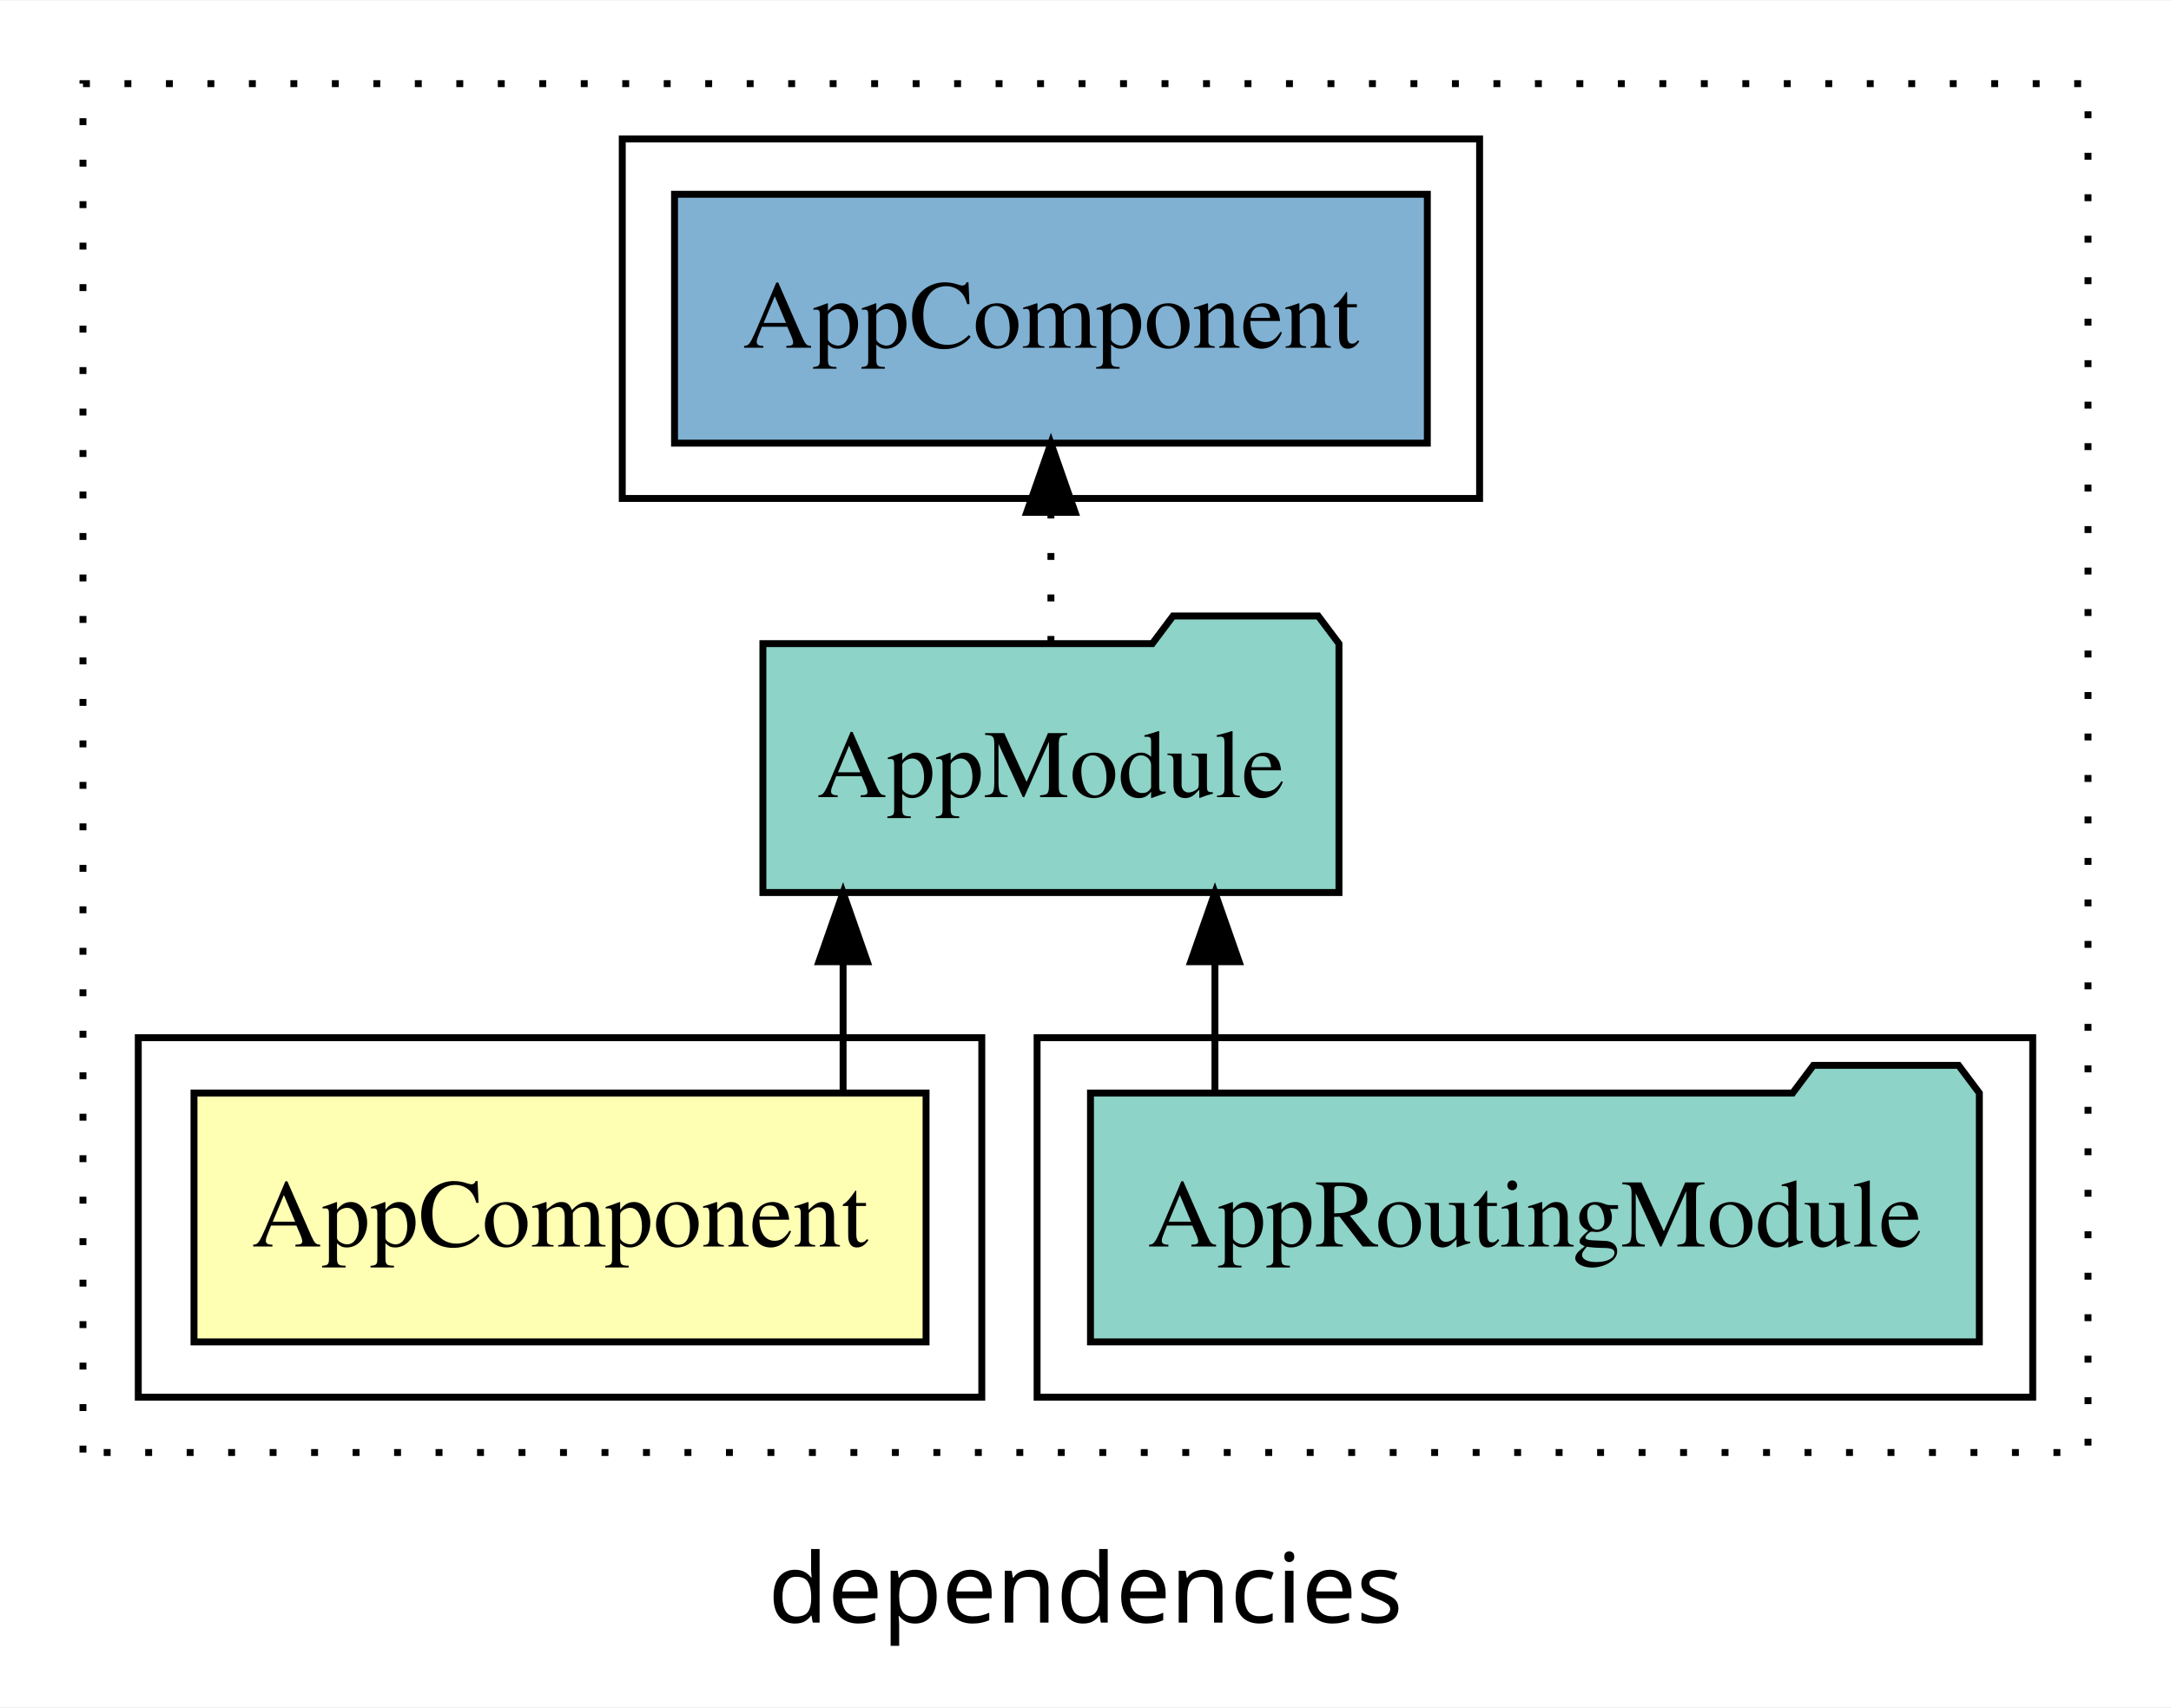
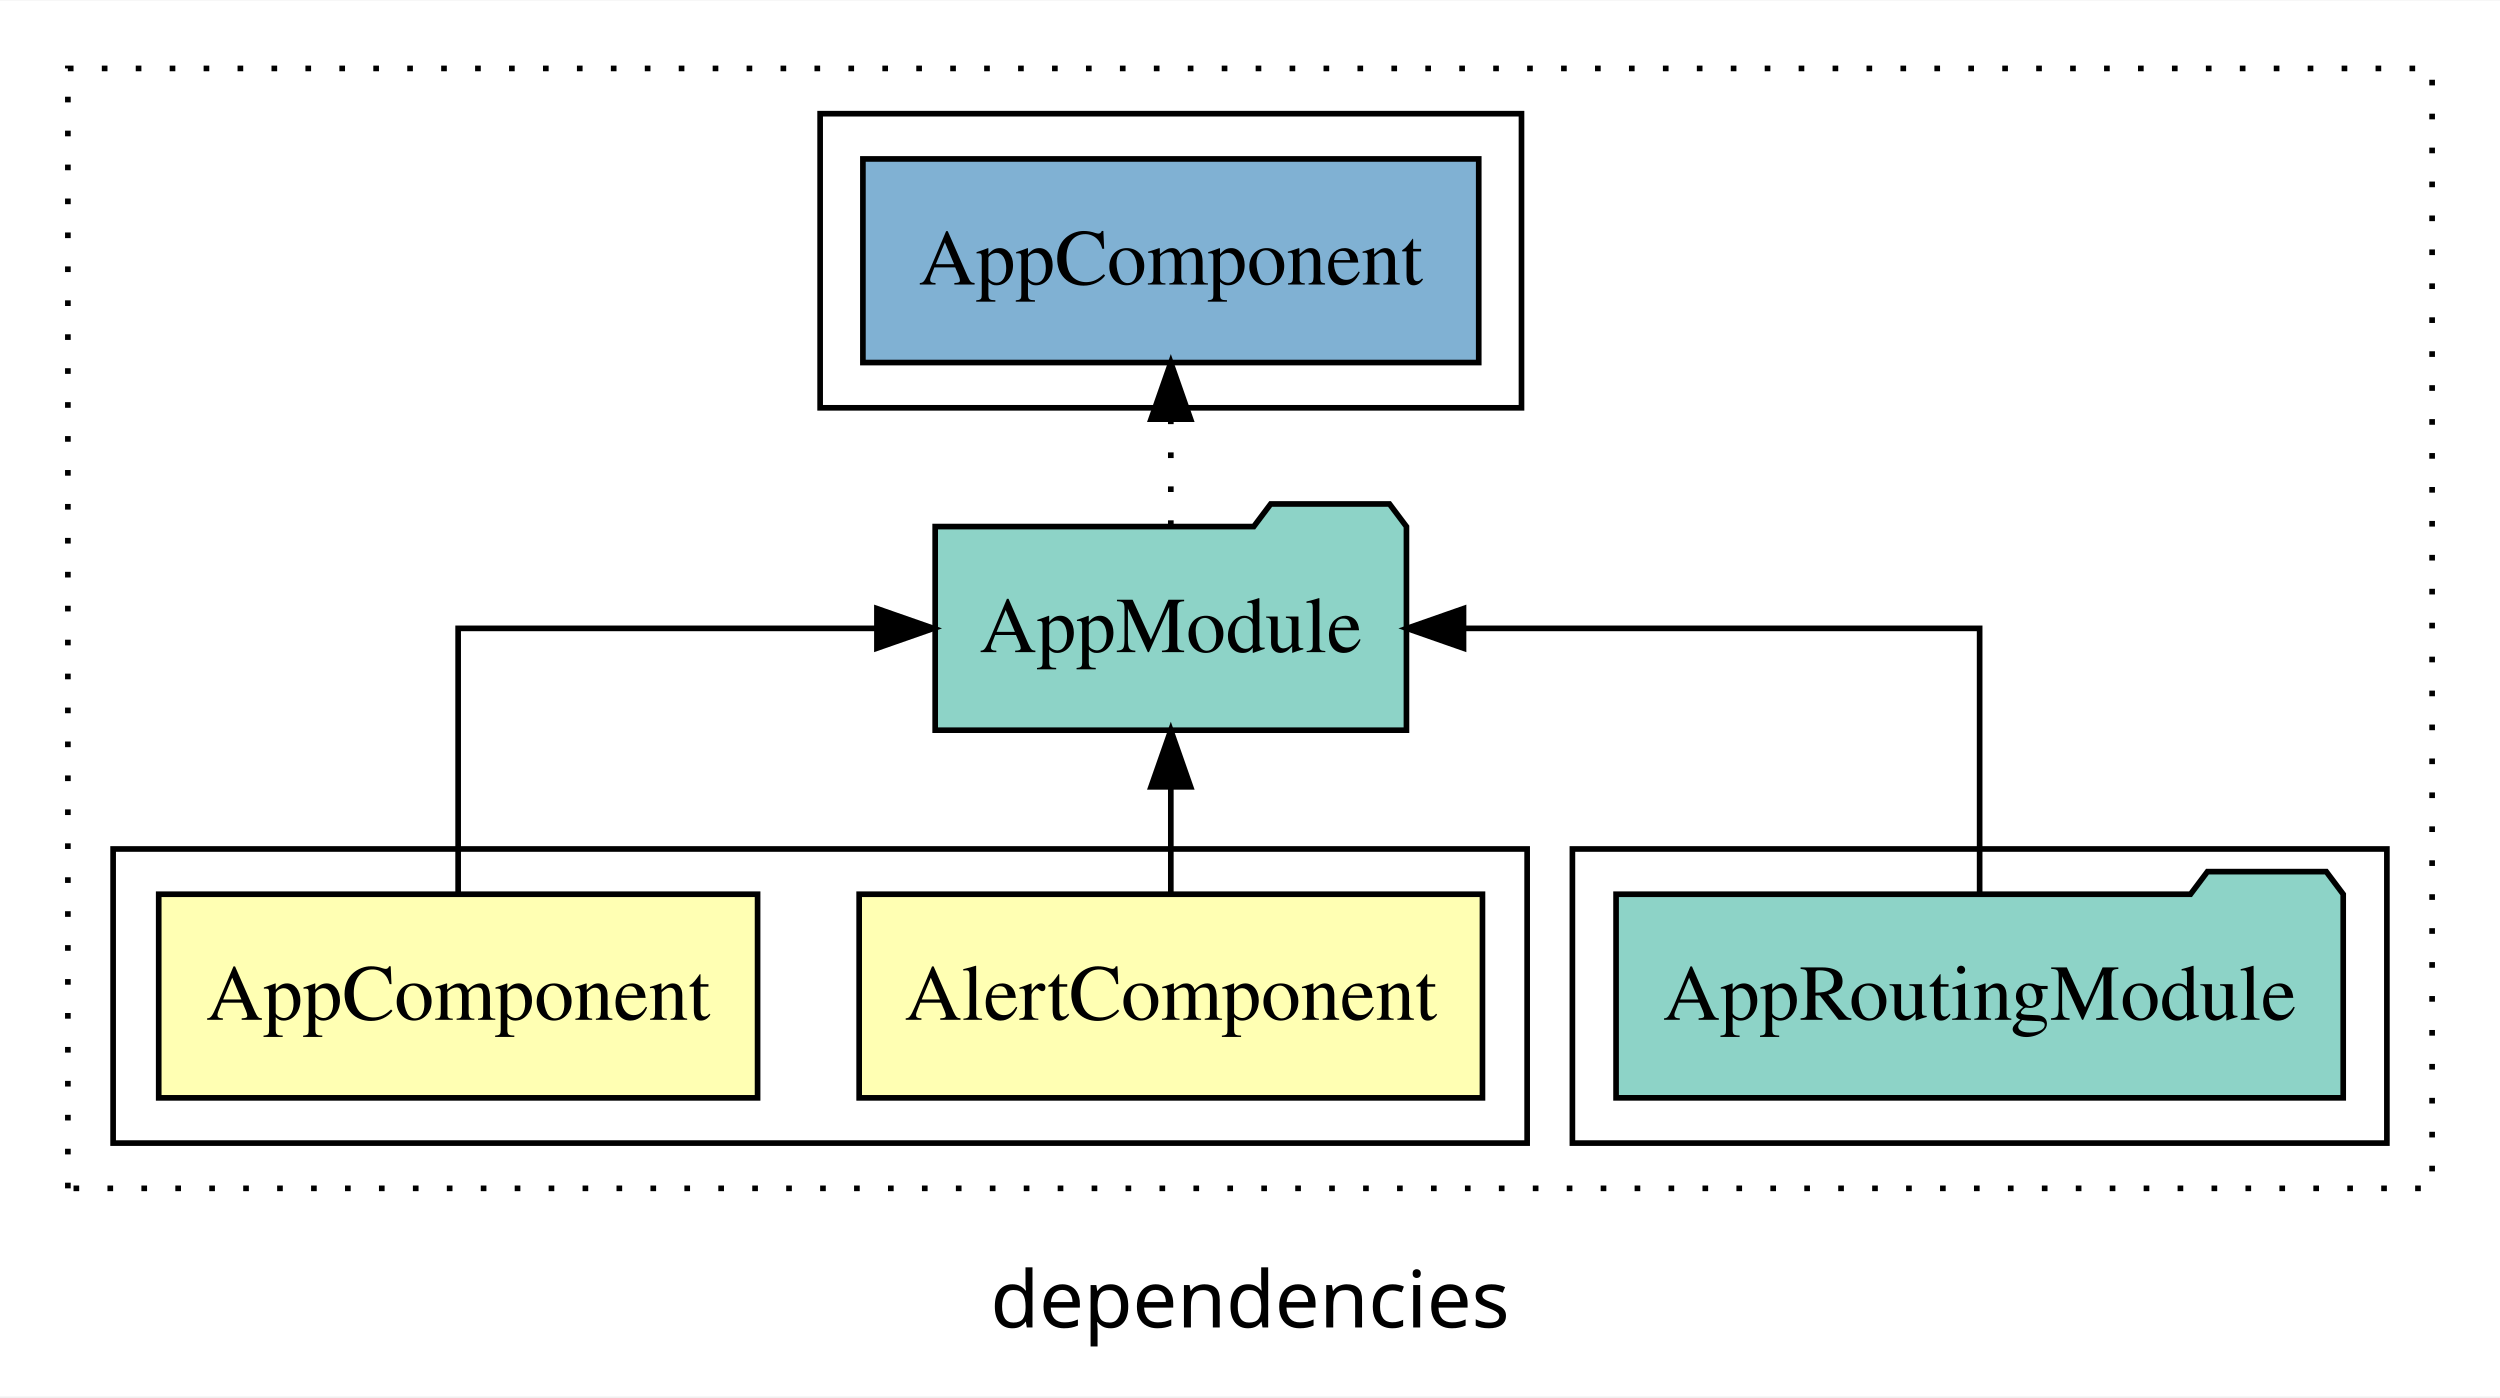
- <svg xmlns="http://www.w3.org/2000/svg" width="314pt" height="247pt" viewBox="0.00 0.00 314.00 246.80">
+ <svg xmlns="http://www.w3.org/2000/svg" width="442pt" height="247pt" viewBox="0.00 0.00 442.00 246.80">
  <g id="graph0" class="graph" transform="scale(1 1) rotate(0) translate(4 242.8)">
-     <polygon fill="white" stroke="transparent" points="-4,4 -4,-242.8 310,-242.8 310,4 -4,4" />
-     <text text-anchor="middle" x="153" y="-8.2" font-family="sans-serif" font-size="14.00">dependencies</text>
+     <polygon fill="white" stroke="transparent" points="-4,4 -4,-242.8 438,-242.8 438,4 -4,4" />
+     <text text-anchor="middle" x="217" y="-8.2" font-family="sans-serif" font-size="14.00">dependencies</text>
    <g id="clust1" class="cluster">
-       <polygon fill="none" stroke="black" stroke-dasharray="1,5" points="8,-32.8 8,-230.8 298,-230.8 298,-32.8 8,-32.8" />
+       <polygon fill="none" stroke="black" stroke-dasharray="1,5" points="8,-32.8 8,-230.8 426,-230.8 426,-32.8 8,-32.8" />
    </g>
-     <g id="clust6" class="cluster">
-       <polygon fill="none" stroke="black" points="86,-170.8 86,-222.8 210,-222.8 210,-170.8 86,-170.8" />
+     <g id="clust7" class="cluster">
+       <polygon fill="none" stroke="black" points="141,-170.8 141,-222.8 265,-222.8 265,-170.8 141,-170.8" />
    </g>
-     <g id="clust4" class="cluster">
-       <polygon fill="none" stroke="black" points="146,-40.8 146,-92.8 290,-92.8 290,-40.8 146,-40.8" />
+     <g id="clust5" class="cluster">
+       <polygon fill="none" stroke="black" points="274,-40.8 274,-92.8 418,-92.8 418,-40.8 274,-40.8" />
    </g>
    <g id="clust2" class="cluster">
-       <polygon fill="none" stroke="black" points="16,-40.8 16,-92.8 138,-92.8 138,-40.8 16,-40.8" />
+       <polygon fill="none" stroke="black" points="16,-40.8 16,-92.8 266,-92.8 266,-40.8 16,-40.8" />
    </g>
    <g id="node1" class="node">
+       <polygon fill="#ffffb3" stroke="black" points="258.1,-84.8 147.9,-84.8 147.9,-48.8 258.1,-48.8 258.1,-84.8" />
+       <text text-anchor="middle" x="203" y="-62.6" font-family="Times,serif" font-size="14.00">AlertComponent</text>
+     </g>
+     <g id="node3" class="node">
+       <polygon fill="#8dd3c7" stroke="black" points="244.66,-149.8 241.66,-153.8 220.66,-153.8 217.66,-149.8 161.34,-149.8 161.34,-113.8 244.66,-113.8 244.66,-149.8" />
+       <text text-anchor="middle" x="203" y="-127.6" font-family="Times,serif" font-size="14.00">AppModule</text>
+     </g>
+     <g id="edge1" class="edge">
+       <path fill="none" stroke="black" d="M203,-84.91C203,-84.91 203,-103.79 203,-103.79" />
+       <polygon fill="black" stroke="black" points="199.5,-103.79 203,-113.79 206.5,-103.79 199.5,-103.79" />
+     </g>
+     <g id="node2" class="node">
      <polygon fill="#ffffb3" stroke="black" points="129.94,-84.8 24.06,-84.8 24.06,-48.8 129.94,-48.8 129.94,-84.8" />
      <text text-anchor="middle" x="77" y="-62.6" font-family="Times,serif" font-size="14.00">AppComponent</text>
    </g>
-     <g id="node2" class="node">
-       <polygon fill="#8dd3c7" stroke="black" points="189.66,-149.8 186.66,-153.8 165.66,-153.8 162.66,-149.8 106.34,-149.8 106.34,-113.8 189.66,-113.8 189.66,-149.8" />
-       <text text-anchor="middle" x="148" y="-127.6" font-family="Times,serif" font-size="14.00">AppModule</text>
+     <g id="edge2" class="edge">
+       <path fill="none" stroke="black" d="M77,-84.91C77,-104.14 77,-131.8 77,-131.8 77,-131.8 151.04,-131.8 151.04,-131.8" />
+       <polygon fill="black" stroke="black" points="151.04,-135.3 161.04,-131.8 151.04,-128.3 151.04,-135.3" />
    </g>
-     <g id="edge1" class="edge">
-       <path fill="none" stroke="black" d="M117.94,-84.91C117.94,-84.91 117.94,-103.79 117.94,-103.79" />
-       <polygon fill="black" stroke="black" points="114.44,-103.79 117.94,-113.79 121.44,-103.79 114.44,-103.79" />
+     <g id="node5" class="node">
+       <polygon fill="#80b1d3" stroke="black" points="257.44,-214.8 148.56,-214.8 148.56,-178.8 257.44,-178.8 257.44,-214.8" />
+       <text text-anchor="middle" x="203" y="-192.6" font-family="Times,serif" font-size="14.00">AppComponent </text>
+     </g>
+     <g id="edge4" class="edge">
+       <path fill="none" stroke="black" stroke-dasharray="1,5" d="M203,-149.91C203,-149.91 203,-168.79 203,-168.79" />
+       <polygon fill="black" stroke="black" points="199.5,-168.79 203,-178.79 206.5,-168.79 199.5,-168.79" />
    </g>
    <g id="node4" class="node">
-       <polygon fill="#80b1d3" stroke="black" points="202.44,-214.8 93.56,-214.8 93.56,-178.8 202.44,-178.8 202.44,-214.8" />
-       <text text-anchor="middle" x="148" y="-192.6" font-family="Times,serif" font-size="14.00">AppComponent </text>
+       <polygon fill="#8dd3c7" stroke="black" points="410.28,-84.8 407.28,-88.8 386.28,-88.8 383.28,-84.8 281.72,-84.8 281.72,-48.8 410.28,-48.8 410.28,-84.8" />
+       <text text-anchor="middle" x="346" y="-62.6" font-family="Times,serif" font-size="14.00">AppRoutingModule</text>
    </g>
    <g id="edge3" class="edge">
-       <path fill="none" stroke="black" stroke-dasharray="1,5" d="M148,-149.91C148,-149.91 148,-168.79 148,-168.79" />
-       <polygon fill="black" stroke="black" points="144.5,-168.79 148,-178.79 151.5,-168.79 144.5,-168.79" />
-     </g>
-     <g id="node3" class="node">
-       <polygon fill="#8dd3c7" stroke="black" points="282.28,-84.8 279.28,-88.8 258.28,-88.8 255.28,-84.8 153.72,-84.8 153.72,-48.8 282.28,-48.8 282.28,-84.8" />
-       <text text-anchor="middle" x="218" y="-62.6" font-family="Times,serif" font-size="14.00">AppRoutingModule</text>
-     </g>
-     <g id="edge2" class="edge">
-       <path fill="none" stroke="black" d="M171.72,-84.91C171.72,-84.91 171.72,-103.79 171.72,-103.79" />
-       <polygon fill="black" stroke="black" points="168.22,-103.79 171.72,-113.79 175.22,-103.79 168.22,-103.79" />
+       <path fill="none" stroke="black" d="M346,-84.91C346,-104.14 346,-131.8 346,-131.8 346,-131.8 254.75,-131.8 254.75,-131.8" />
+       <polygon fill="black" stroke="black" points="254.75,-128.3 244.75,-131.8 254.75,-135.3 254.75,-128.3" />
    </g>
  </g>
</svg>
